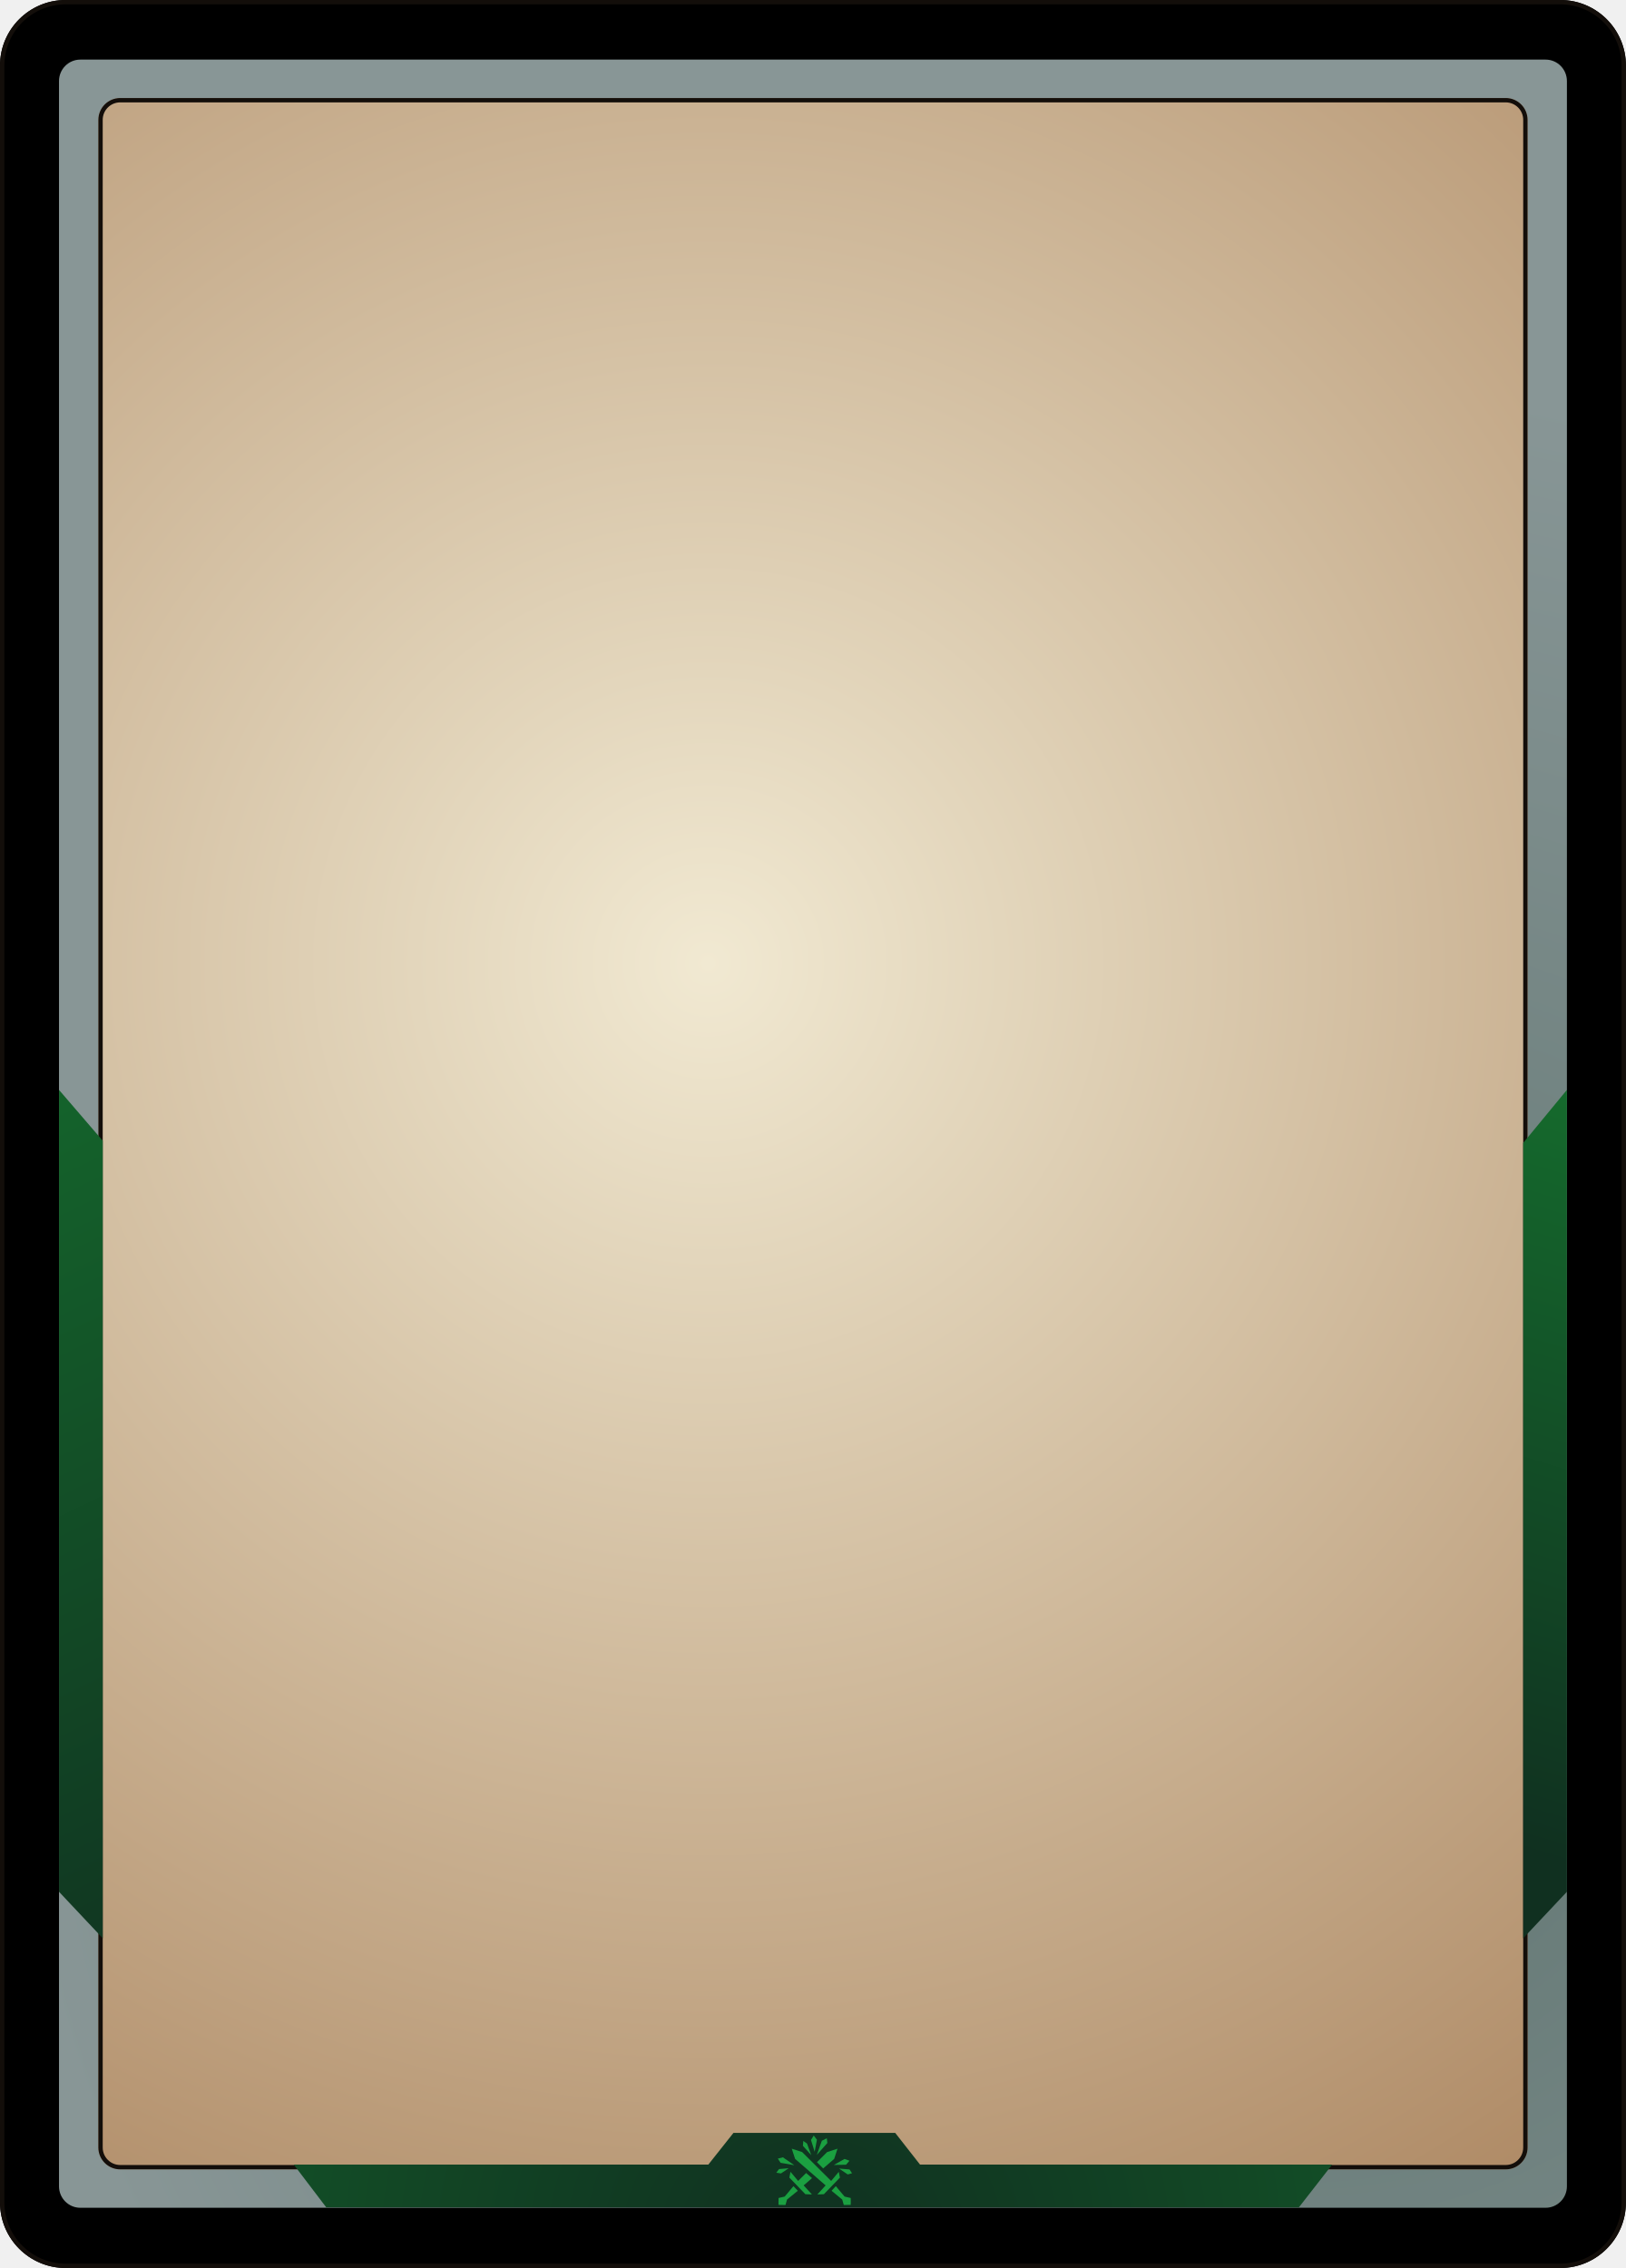
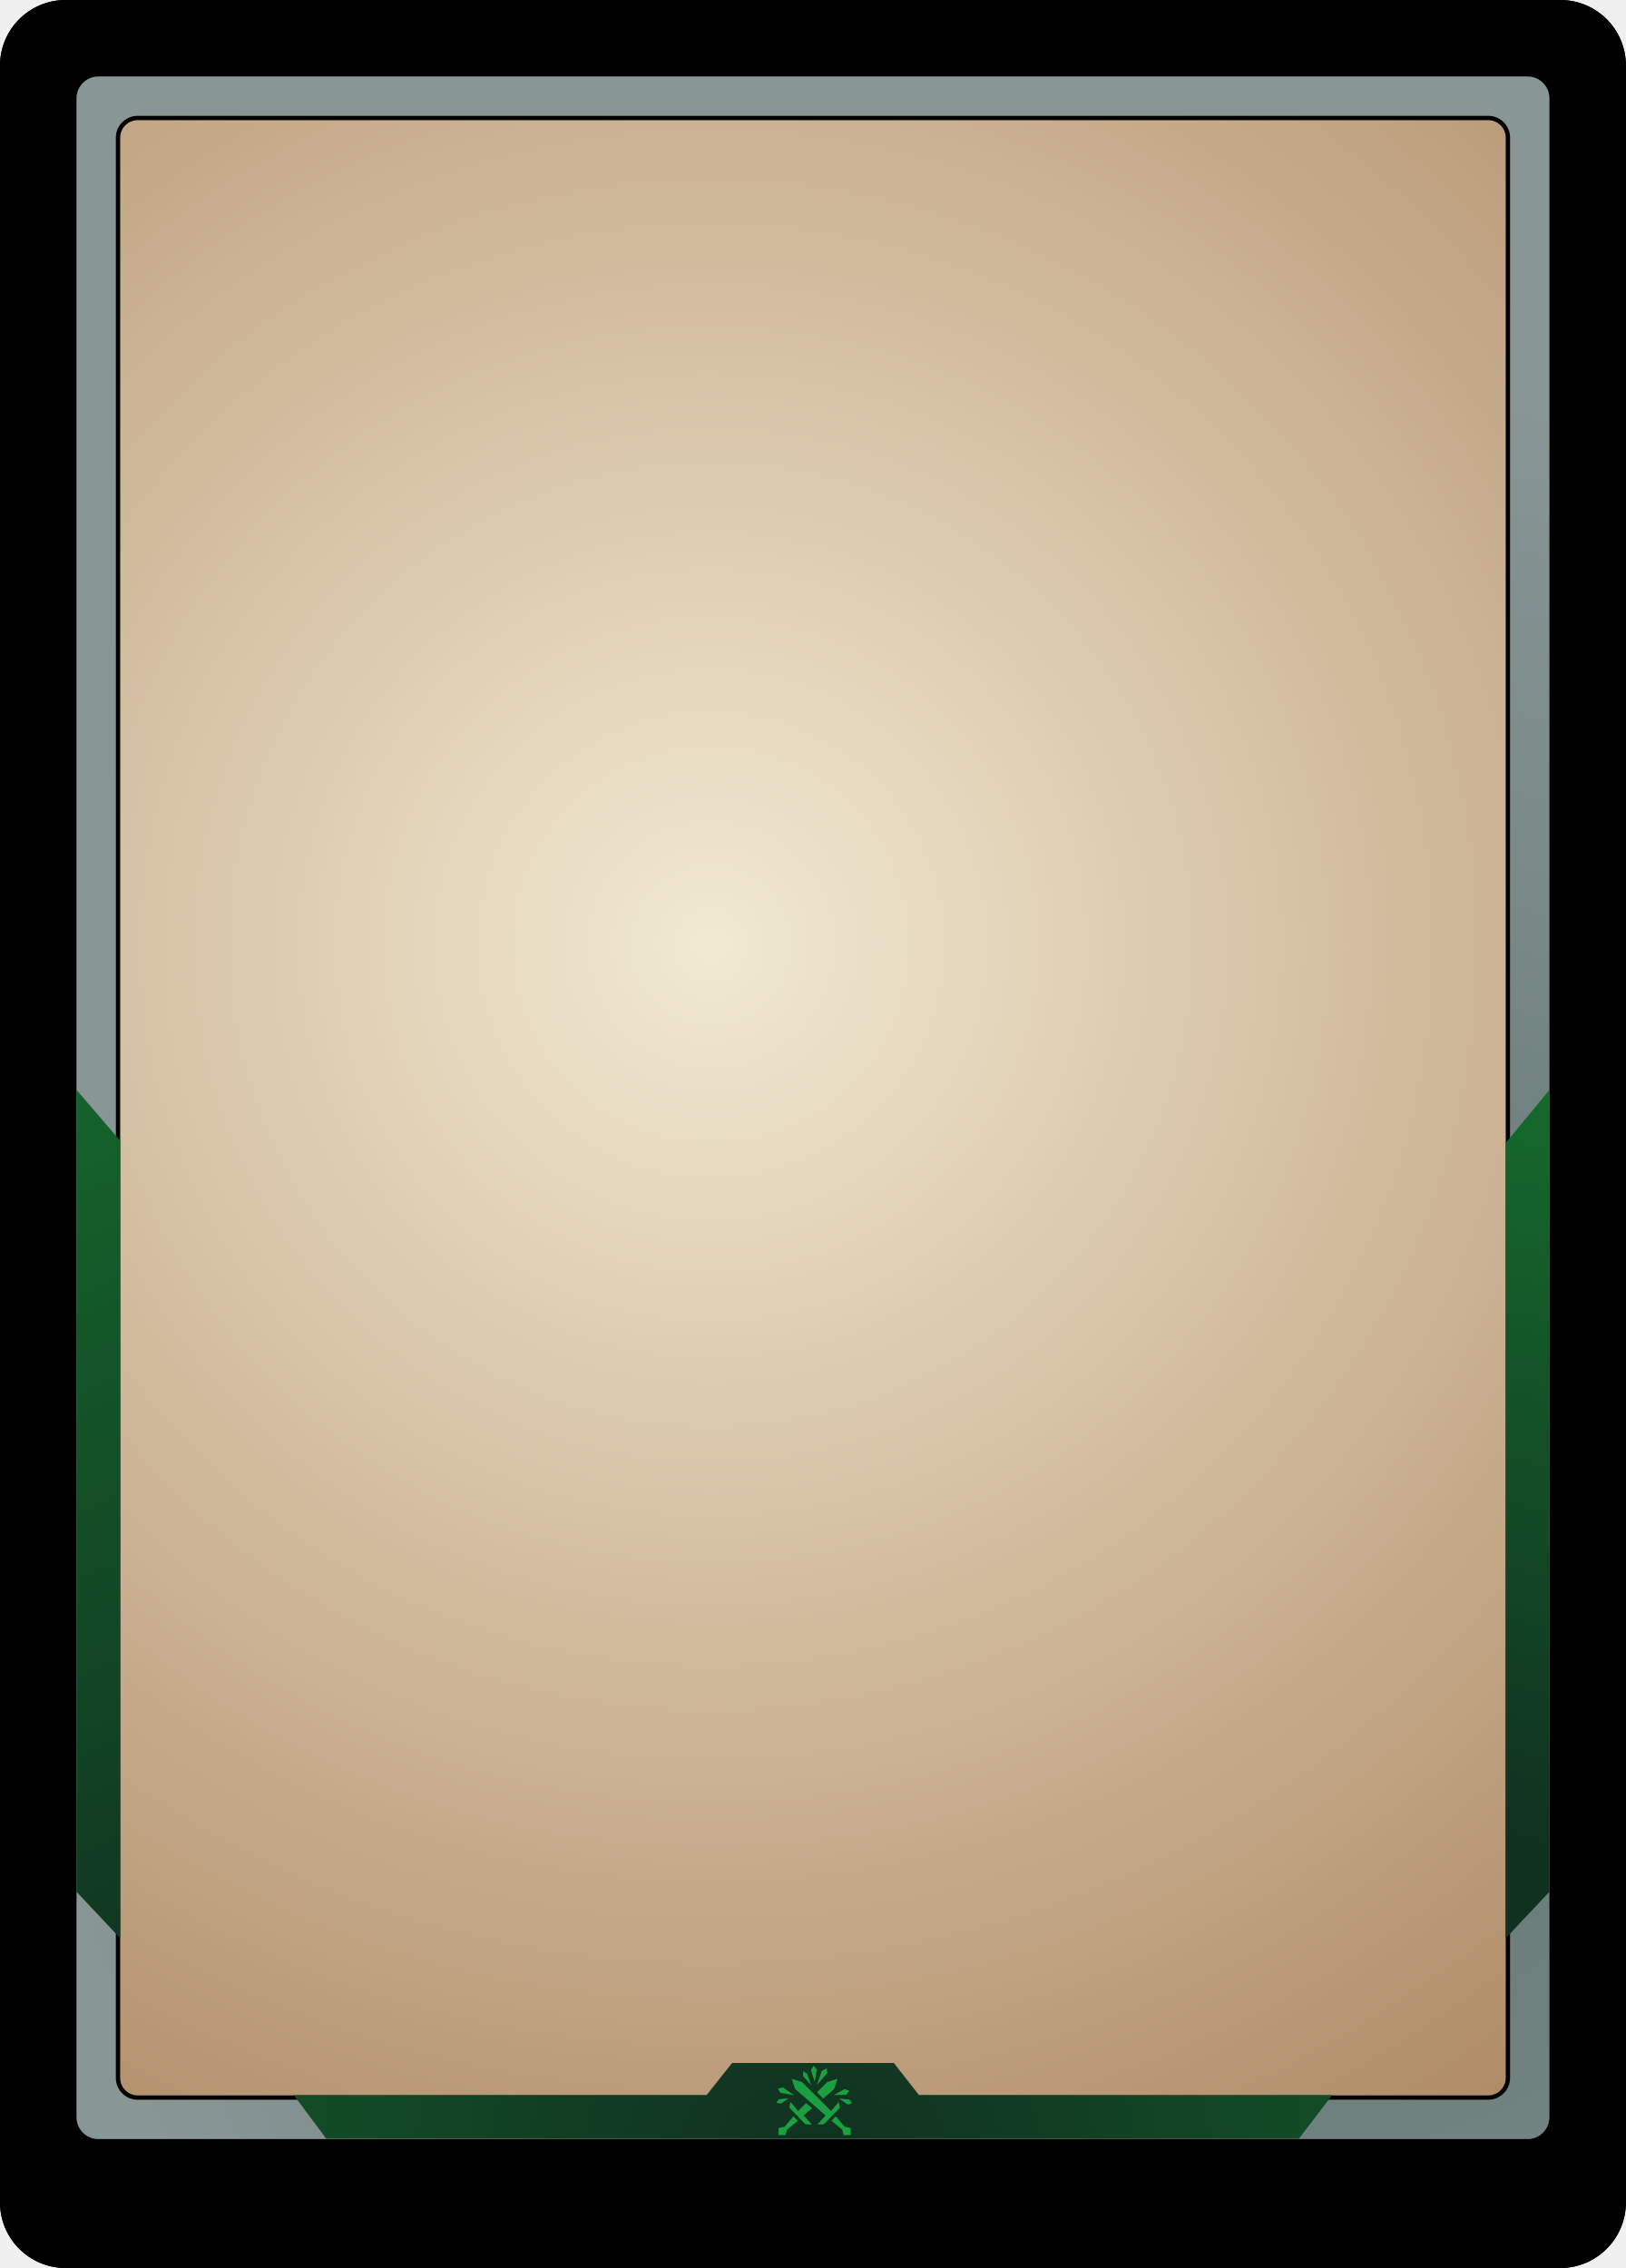
<svg xmlns="http://www.w3.org/2000/svg" viewBox="0 0 744 1038" width="744" height="1038">
  <defs>
-     <clipPath id="alignment-1514708590563123208">
+     <clipPath id="alignment-3298134412154774907">
      <path d="M36,66 C36,49.446 49.446,36 66,36 L750,36 C766.554,36 780,49.446 780,66 L780,1044 C780,1060.554 766.554,1074 750,1074 L66,1074 C49.446,1074 36,1060.554 36,1044 L36,66 Z" fill="#000000" />
    </clipPath>
-     <radialGradient id="10532065360321701588" cx="629.22" cy="800.195" r="591.798" gradientTransform="matrix(0.001449275,0,0,0.00101713,-0.09130435,-0.06436175)">
+     <radialGradient id="15131009975861596955" cx="624.09" cy="778.566" r="571.422" gradientTransform="matrix(0.00148368,0,0,0.001059322,-0.1053412,-0.07521186)">
      <stop stop-color="#5f7470" />
      <stop offset="1" stop-color="#889696" />
    </radialGradient>
-     <radialGradient id="9935921551144529830" cx="360.151" cy="476.898" r="682.273" gradientTransform="matrix(0.001529052,0,0,0.001054852,-0.1238532,-0.08529201)">
+     <radialGradient id="13360826514826506716" cx="361.321" cy="468.33" r="656.523" gradientTransform="matrix(0.001567398,0,0,0.001101322,-0.1394984,-0.09801762)">
      <stop stop-color="#f1e9d2" />
-       <stop offset="0.197" stop-color="#e3d6bc" />
+       <stop offset="0.197" stop-color="#e4d6bc" />
      <stop offset="1" stop-color="#ae8964" />
    </radialGradient>
-     <clipPath id="alignment-18407234825325531937">
-       <path d="M81,90.857 C81,85.339 85.482,80.857 91,80.857 L725,80.857 C730.518,80.857 735,85.339 735,90.857 L735,1018.857 C735,1024.375 730.518,1028.857 725,1028.857 L91,1028.857 C85.482,1028.857 81,1024.375 81,1018.857 L81,90.857 Z" fill="#000000" />
+     <clipPath id="alignment-11284696205553238792">
+       <path d="M89,99 C89,93.482 93.482,89 99,89 L717,89 C722.518,89 727,93.482 727,99 L727,987 C727,992.518 722.518,997 717,997 L99,997 C93.482,997 89,992.518 89,987 L89,99 Z" fill="#000000" />
    </clipPath>
-     <linearGradient id="17389834575361717451" x1="679.139" y1="867.405" x2="779.923" y2="535.946" gradientTransform="matrix(0.05,0,0,0.002575594,-36.65,-1.377943)">
-       <stop stop-color="#103020" />
-       <stop offset="1" stop-color="#156b2d" />
-     </linearGradient>
-     <linearGradient id="957969586890951888" x1="155.019" y1="956.488" x2="-56.244" y2="517.223" gradientTransform="matrix(0.05,0,0,0.002575594,-3.15,-1.377943)">
-       <stop stop-color="#103020" />
-       <stop offset="1" stop-color="#156b2d" />
-     </linearGradient>
-     <radialGradient id="14606078834300626730" cx="407.901" cy="1068.761" r="496.7" gradientTransform="matrix(0.002104452,0,0,0.02934247,-0.3586197,-29.70501)">
+     <linearGradient id="952110621779205381" x1="671.139" y1="867.405" x2="771.923" y2="535.946" gradientTransform="matrix(0.05,0,0,0.002575594,-36.25,-1.377943)">
+       <stop stop-color="#103020" />
+       <stop offset="1" stop-color="#156b2d" />
+     </linearGradient>
+     <linearGradient id="13734824870458406908" x1="163.019" y1="956.488" x2="-48.244" y2="517.223" gradientTransform="matrix(0.05,0,0,0.002575594,-3.55,-1.377943)">
+       <stop stop-color="#103020" />
+       <stop offset="1" stop-color="#156b2d" />
+     </linearGradient>
+     <radialGradient id="9849101654042339604" cx="407.901" cy="1037.694" r="504.922" gradientTransform="matrix(0.002104452,0,0,0.02886467,-0.3586197,-28.29764)">
+       <stop stop-color="#103020" />
+       <stop offset="1" stop-color="#156b2d" />
+     </radialGradient>
+     <mask id="mask-9704159344715121817" mask-type="alpha">
+       <g>
+         <polyline points="10000000,10000000 -10000000,10000000 -10000000,-10000000 10000000,-10000000" fill="#000000" fill-opacity="0" />
+       </g>
+       <g>
+         <g transform="matrix(1,0,0,1,-36,-36.18925)">
+           <path d="M745,535 L745,902 C745,902 725,923.26 725,923.26 C725,923.26 725,559.26 725,559.26 L745,535 Z" fill="url('#952110621779205381')" />
+         </g>
+         <g transform="matrix(1,0,0,1,-36,-36.18925)">
+           <path d="M71,535 C71,535 71,902 71,902 C71,902 91,923.26 91,923.26 C91,923.26 91,558.265 91,558.265 L71,535 Z" fill="url('#13734824870458406908')" />
+         </g>
+         <g transform="matrix(1,0,0,1,-36,-36.18925)">
+           <path d="M370.989,980.356 C370.989,980.356 445.011,980.356 445.011,980.356 C445.011,980.356 453.158,990.76 456.514,995.046 C456.514,995.046 645.593,995.046 645.593,995.046 C645.593,995.046 630.35,1015 630.35,1015 C630.35,1015 185.29,1015 185.29,1015 C185.29,1015 170.41,995.046 170.41,995.046 C170.41,995.046 359.344,995.046 359.344,995.046 C362.741,990.76 370.989,980.356 370.989,980.356 Z" fill="url('#9849101654042339604')" />
+         </g>
+         <g transform="matrix(1,0,0,1,-36,-36.18925)">
+           <g transform="matrix(0.07202418,0,0,0.07202418,373.6996,954.4033)">
+             <g>
+               <g>
+                 <g>
+                   <g>
+                     <g>
+                       <path d="M566.233,482.125 C566.233,482.125 632.194,460.761 632.194,460.761 C632.194,460.761 611.097,525.387 611.097,525.387 C611.097,525.387 541.135,586.18 541.135,586.18 C541.135,586.18 501.629,546.509 501.629,546.509 C501.629,546.509 566.233,482.125 566.233,482.125 C566.233,482.125 566.233,482.125 566.233,482.125 Z" fill="#1ba041" />
+                     </g>
+                   </g>
+                 </g>
+                 <g>
+                   <g>
+                     <g>
+                       <path d="M382.091,665.64 C382.091,665.64 333.504,607.693 333.504,607.693 C333.504,607.693 326.254,644.299 326.254,644.299 C326.254,644.299 428.131,749.886 428.131,749.886 C428.131,749.886 469.825,751.651 469.825,751.651 C469.825,751.651 417.091,693.966 417.091,693.966 C417.091,693.966 470.456,647.596 470.456,647.596 C470.456,647.596 432.645,615.258 432.645,615.258 C432.645,615.258 382.091,665.64 382.091,665.64 C382.091,665.64 382.091,665.64 382.091,665.64 Z" fill="#1ba041" />
+                     </g>
+                   </g>
+                 </g>
+                 <g>
+                   <g>
+                     <g>
+                       <path d="M352.259,698.895 C352.259,698.895 296.813,764.892 296.813,764.892 C296.813,764.892 257.868,773.98 257.868,773.98 C257.868,773.98 256.448,817.576 257.593,817.691 C258.738,817.805 301.711,818.537 301.711,818.537 C301.711,818.537 311.499,783.957 311.499,783.957 C311.499,783.957 380.013,728.003 380.013,728.003 C380.013,728.003 352.259,698.895 352.259,698.895 C352.259,698.895 352.259,698.895 352.259,698.895 Z" fill="#1ba041" />
+                     </g>
+                   </g>
+                 </g>
+               </g>
+               <g>
+                 <g>
+                   <g>
+                     <g>
+                       <path d="M591.744,665.64 C591.744,665.64 407.602,482.125 407.602,482.125 C407.602,482.125 341.641,460.761 341.641,460.761 C341.641,460.761 362.738,525.387 362.738,525.387 C362.738,525.387 556.744,693.966 556.744,693.966 C556.744,693.966 504.01,751.651 504.01,751.651 C504.01,751.651 545.705,749.886 545.705,749.886 C545.705,749.886 647.581,644.299 647.581,644.299 C647.581,644.299 640.331,607.693 640.331,607.693 C640.331,607.693 591.744,665.64 591.744,665.64 C591.744,665.64 591.744,665.64 591.744,665.64 Z" fill="#1ba041" />
+                     </g>
+                   </g>
+                 </g>
+                 <g>
+                   <g>
+                     <g>
+                       <path d="M621.577,698.895 C621.577,698.895 677.022,764.892 677.022,764.892 C677.022,764.892 715.967,773.98 715.967,773.98 C715.967,773.98 717.387,817.576 716.242,817.691 C715.097,817.805 672.124,818.537 672.124,818.537 C672.124,818.537 662.336,783.957 662.336,783.957 C662.336,783.957 594.389,728.058 594.389,728.058 C594.389,728.058 621.577,698.895 621.577,698.895 C621.577,698.895 621.577,698.895 621.577,698.895 Z" fill="#1ba041" />
+                     </g>
+                   </g>
+                 </g>
+               </g>
+               <g>
+                 <g>
+                   <g>
+                     <path d="M465.366,501.632 C465.366,501.632 438.61,428.138 438.61,428.138 C438.61,428.138 414.939,411.633 414.939,411.633 C414.939,411.633 412.351,442.402 412.351,442.402 C412.351,442.402 465.366,501.632 465.366,501.632 C465.366,501.632 465.366,501.632 465.366,501.632 Z" fill="#1ba041" />
+                   </g>
+                 </g>
+               </g>
+               <g>
+                 <g>
+                   <g>
+                     <path d="M608.692,564.14 C608.692,564.14 686.411,562.528 686.411,562.528 C686.411,562.528 708.274,537.192 708.274,537.192 C708.274,537.192 676.846,525.921 676.846,525.921 C676.846,525.921 608.692,564.14 608.692,564.14 C608.692,564.14 608.692,564.14 608.692,564.14 Z" fill="#1ba041" />
+                   </g>
+                 </g>
+               </g>
+               <g>
+                 <g>
+                   <g>
+                     <path d="M487.039,479.989 C487.039,479.989 501.459,403.603 501.459,403.603 C501.459,403.603 481.167,376.993 481.167,376.993 C481.167,376.993 463.668,405.428 463.668,405.428 C463.668,405.428 487.039,479.989 487.039,479.989 C487.039,479.989 487.039,479.989 487.039,479.989 Z" fill="#1ba041" />
+                   </g>
+                 </g>
+               </g>
+               <g>
+                 <g>
+                   <g>
+                     <path d="M642.177,586.949 C642.177,586.949 696.964,624.23 696.964,624.23 C696.964,624.23 724.329,616.967 724.329,616.967 C724.329,616.967 708.63,592.485 708.63,592.485 C708.63,592.485 642.177,586.949 642.177,586.949 C642.177,586.949 642.177,586.949 642.177,586.949 Z" fill="#1ba041" />
+                   </g>
+                 </g>
+               </g>
+               <g>
+                 <g>
+                   <g>
+                     <path d="M322.12,584.917 C322.12,584.917 273.112,617.908 273.112,617.908 C273.112,617.908 243.412,613.298 243.412,613.298 C243.412,613.298 260.692,590.121 260.692,590.121 C260.692,590.121 322.12,584.917 322.12,584.917 C322.12,584.917 322.12,584.917 322.12,584.917 Z" fill="#1ba041" />
+                   </g>
+                 </g>
+               </g>
+               <g>
+                 <g>
+                   <g>
+                     <path d="M500.61,500.211 C500.61,500.211 567.721,424.505 567.721,424.505 C567.721,424.505 564.222,394.397 564.222,394.397 C564.222,394.397 532.654,410.3 532.654,410.3 C532.654,410.3 500.61,500.211 500.61,500.211 C500.61,500.211 500.61,500.211 500.61,500.211 Z" fill="#1ba041" />
+                   </g>
+                 </g>
+               </g>
+               <g>
+                 <g>
+                   <g>
+                     <path d="M357.736,565.702 C357.736,565.702 285.322,515.493 285.322,515.493 C285.322,515.493 252.995,523.877 252.995,523.877 C252.995,523.877 270.618,550.355 270.618,550.355 C270.618,550.355 357.736,565.702 357.736,565.702 C357.736,565.702 357.736,565.702 357.736,565.702 Z" fill="#1ba041" />
+                   </g>
+                 </g>
+               </g>
+             </g>
+           </g>
+         </g>
+       </g>
+     </mask>
+     <linearGradient id="4321937051439323480" x1="671.139" y1="867.405" x2="771.923" y2="535.946" gradientTransform="matrix(0.05,0,0,0.002575594,-36.25,-1.377943)">
+       <stop stop-color="#103020" />
+       <stop offset="1" stop-color="#156b2d" />
+     </linearGradient>
+     <linearGradient id="15743542726556291295" x1="163.019" y1="956.488" x2="-48.244" y2="517.223" gradientTransform="matrix(0.05,0,0,0.002575594,-3.55,-1.377943)">
+       <stop stop-color="#103020" />
+       <stop offset="1" stop-color="#156b2d" />
+     </linearGradient>
+     <radialGradient id="17656646124638663209" cx="407.901" cy="1037.694" r="504.922" gradientTransform="matrix(0.002104452,0,0,0.02886467,-0.3586197,-28.29764)">
      <stop stop-color="#103020" />
      <stop offset="1" stop-color="#156b2d" />
    </radialGradient>
  </defs>
  <g>
+     <rect fill="#ffffff" fill-opacity="0" x="0" y="0" width="744" height="1038" />
    <g>
      <g>
        <g transform="matrix(1,0,0,1,-36,-36)">
          <path d="M36,66 C36,49.446 49.446,36 66,36 L750,36 C766.554,36 780,49.446 780,66 L780,1044 C780,1060.554 766.554,1074 750,1074 L66,1074 C49.446,1074 36,1060.554 36,1044 L36,66 Z" fill="#000000" />
-           <path d="M36,66 C36,49.446 49.446,36 66,36 L750,36 C766.554,36 780,49.446 780,66 L780,1044 C780,1060.554 766.554,1074 750,1074 L66,1074 C49.446,1074 36,1060.554 36,1044 L36,66 Z" clip-path="url(#alignment-1514708590563123208)" fill="none" stroke="#130e0a" stroke-width="4" />
+           <path d="M36,66 C36,49.446 49.446,36 66,36 L750,36 C766.554,36 780,49.446 780,66 L780,1044 C780,1060.554 766.554,1074 750,1074 L66,1074 C49.446,1074 36,1060.554 36,1044 L36,66 Z" clip-path="url(#alignment-3298134412154774907)" fill="none" stroke="#000000" stroke-width="4" />
        </g>
        <g transform="matrix(1,0,0,1,-36,-36)">
-           <g>
-             <path d="M63,73.09 C63,67.676 67.368,63.278 72.746,63.278 L743.254,63.278 C748.632,63.278 753,67.676 753,73.09 L753,1036.624 C753,1042.038 748.632,1046.436 743.254,1046.436 L72.746,1046.436 C67.368,1046.436 63,1042.038 63,1036.624 L63,73.09 Z" fill="url('#10532065360321701588')" />
-           </g>
-           <g>
-             <path d="M81,90.857 C81,85.339 85.482,80.857 91,80.857 L725,80.857 C730.518,80.857 735,85.339 735,90.857 L735,1018.857 C735,1024.375 730.518,1028.857 725,1028.857 L91,1028.857 C85.482,1028.857 81,1024.375 81,1018.857 L81,90.857 Z" fill="url('#9935921551144529830')" />
-             <path d="M81,90.857 C81,85.339 85.482,80.857 91,80.857 L725,80.857 C730.518,80.857 735,85.339 735,90.857 L735,1018.857 C735,1024.375 730.518,1028.857 725,1028.857 L91,1028.857 C85.482,1028.857 81,1024.375 81,1018.857 L81,90.857 Z" clip-path="url(#alignment-18407234825325531937)" fill="none" stroke="#130e0a" stroke-width="4" />
-           </g>
+           <path d="M71,81 C71,75.482 75.482,71 81,71 L735,71 C740.518,71 745,75.482 745,81 L745,1005 C745,1010.518 740.518,1015 735,1015 L81,1015 C75.482,1015 71,1010.518 71,1005 L71,81 Z" fill="url('#15131009975861596955')" />
+         </g>
+         <g transform="matrix(1,0,0,1,-36,-36)">
+           <path d="M89,99 C89,93.482 93.482,89 99,89 L717,89 C722.518,89 727,93.482 727,99 L727,987 C727,992.518 722.518,997 717,997 L99,997 C93.482,997 89,992.518 89,987 L89,99 Z" fill="url('#13360826514826506716')" />
+           <path d="M89,99 C89,93.482 93.482,89 99,89 L717,89 C722.518,89 727,93.482 727,99 L727,987 C727,992.518 722.518,997 717,997 L99,997 C93.482,997 89,992.518 89,987 L89,99 Z" clip-path="url(#alignment-11284696205553238792)" fill="none" stroke="#000000" stroke-width="4" />
        </g>
      </g>
      <g>
        <g>
-           <g transform="matrix(1,0,0,1,-36,-36.18925)">
-             <path d="M753,535 L753,902 C753,902 733,923.26 733,923.26 C733,923.26 733,559.26 733,559.26 L753,535 Z" fill="url('#17389834575361717451')" />
-           </g>
-           <g transform="matrix(1,0,0,1,-36,-36.18925)">
-             <path d="M63,535 C63,535 63,902 63,902 C63,902 83,923.26 83,923.26 C83,923.26 83,558.265 83,558.265 L63,535 Z" fill="url('#957969586890951888')" />
-           </g>
-           <g transform="matrix(1,0,0,1,-36,-36.18925)">
-             <path d="M360.124,1026.857 C360.124,1026.857 170.41,1026.857 170.41,1026.857 C170.41,1026.857 185.29,1046.436 185.29,1046.436 C185.29,1046.436 630.35,1046.436 630.35,1046.436 C630.35,1046.436 645.593,1026.857 645.593,1026.857 C645.593,1026.857 456.996,1026.857 456.996,1026.857 C456.996,1026.857 445.64,1012.356 445.64,1012.356 C445.64,1012.356 371.619,1012.356 371.619,1012.356 C371.619,1012.356 360.124,1026.857 360.124,1026.857 Z" fill="url('#14606078834300626730')" />
-           </g>
-           <g transform="matrix(1,0,0,1,-36,-36.18925)">
-             <g transform="matrix(0.07202418,0,0,0.07202418,373.6996,986.4033)">
-               <g>
-                 <g>
-                   <g>
-                     <g>
-                       <g>
-                         <path d="M566.233,482.125 C566.233,482.125 632.194,460.761 632.194,460.761 C632.194,460.761 611.097,525.387 611.097,525.387 C611.097,525.387 541.135,586.18 541.135,586.18 C541.135,586.18 501.629,546.509 501.629,546.509 C501.629,546.509 566.233,482.125 566.233,482.125 C566.233,482.125 566.233,482.125 566.233,482.125 Z" fill="#1aa040" />
+           <polyline points="10000000,10000000 -10000000,10000000 -10000000,-10000000 10000000,-10000000" fill="#000000" fill-opacity="0" />
+         </g>
+         <g>
+           <g transform="matrix(1,0,0,1,-36,-36.18925)">
+             <path d="M745,535 L745,902 C745,902 725,923.26 725,923.26 C725,923.26 725,559.26 725,559.26 L745,535 Z" fill="url('#4321937051439323480')" />
+           </g>
+           <g transform="matrix(1,0,0,1,-36,-36.18925)">
+             <path d="M71,535 C71,535 71,902 71,902 C71,902 91,923.26 91,923.26 C91,923.26 91,558.265 91,558.265 L71,535 Z" fill="url('#15743542726556291295')" />
+           </g>
+           <g transform="matrix(1,0,0,1,-36,-36.18925)">
+             <path d="M370.989,980.356 C370.989,980.356 445.011,980.356 445.011,980.356 C445.011,980.356 453.158,990.76 456.514,995.046 C456.514,995.046 645.593,995.046 645.593,995.046 C645.593,995.046 630.35,1015 630.35,1015 C630.35,1015 185.29,1015 185.29,1015 C185.29,1015 170.41,995.046 170.41,995.046 C170.41,995.046 359.344,995.046 359.344,995.046 C362.741,990.76 370.989,980.356 370.989,980.356 Z" fill="url('#17656646124638663209')" />
+           </g>
+           <g transform="matrix(1,0,0,1,-36,-36.18925)">
+             <g transform="matrix(0.07202418,0,0,0.07202418,373.6996,954.4033)">
+               <g>
+                 <g>
+                   <g>
+                     <g>
+                       <g>
+                         <path d="M566.233,482.125 C566.233,482.125 632.194,460.761 632.194,460.761 C632.194,460.761 611.097,525.387 611.097,525.387 C611.097,525.387 541.135,586.18 541.135,586.18 C541.135,586.18 501.629,546.509 501.629,546.509 C501.629,546.509 566.233,482.125 566.233,482.125 C566.233,482.125 566.233,482.125 566.233,482.125 Z" fill="#1ba041" />
                      </g>
                    </g>
                  </g>
                  <g>
                    <g>
                      <g>
                        <path d="M382.091,665.64 C382.091,665.64 333.504,607.693 333.504,607.693 C333.504,607.693 326.254,644.299 326.254,644.299 C326.254,644.299 428.131,749.886 428.131,749.886 C428.131,749.886 469.825,751.651 469.825,751.651 C469.825,751.651 417.091,693.966 417.091,693.966 C417.091,693.966 470.456,647.596 470.456,647.596 C470.456,647.596 432.645,615.258 432.645,615.258 C432.645,615.258 382.091,665.64 382.091,665.64 C382.091,665.64 382.091,665.64 382.091,665.64 Z" fill="#1ba041" />
                      </g>
                    </g>
                  </g>
                  <g>
                    <g>
                      <g>
                        <path d="M352.259,698.895 C352.259,698.895 296.813,764.892 296.813,764.892 C296.813,764.892 257.868,773.98 257.868,773.98 C257.868,773.98 256.448,817.576 257.593,817.691 C258.738,817.805 301.711,818.537 301.711,818.537 C301.711,818.537 311.499,783.957 311.499,783.957 C311.499,783.957 380.013,728.003 380.013,728.003 C380.013,728.003 352.259,698.895 352.259,698.895 C352.259,698.895 352.259,698.895 352.259,698.895 Z" fill="#1ba041" />
                      </g>
                    </g>
                  </g>
                </g>
                <g>
                  <g>
                    <g>
                      <g>
                        <path d="M591.744,665.64 C591.744,665.64 407.602,482.125 407.602,482.125 C407.602,482.125 341.641,460.761 341.641,460.761 C341.641,460.761 362.738,525.387 362.738,525.387 C362.738,525.387 556.744,693.966 556.744,693.966 C556.744,693.966 504.01,751.651 504.01,751.651 C504.01,751.651 545.705,749.886 545.705,749.886 C545.705,749.886 647.581,644.299 647.581,644.299 C647.581,644.299 640.331,607.693 640.331,607.693 C640.331,607.693 591.744,665.64 591.744,665.64 C591.744,665.64 591.744,665.64 591.744,665.64 Z" fill="#1ba041" />
                      </g>
                    </g>
                  </g>
                  <g>
                    <g>
                      <g>
                        <path d="M621.577,698.895 C621.577,698.895 677.022,764.892 677.022,764.892 C677.022,764.892 715.967,773.98 715.967,773.98 C715.967,773.98 717.387,817.576 716.242,817.691 C715.097,817.805 672.124,818.537 672.124,818.537 C672.124,818.537 662.336,783.957 662.336,783.957 C662.336,783.957 594.389,728.058 594.389,728.058 C594.389,728.058 621.577,698.895 621.577,698.895 C621.577,698.895 621.577,698.895 621.577,698.895 Z" fill="#1ba041" />
                      </g>
                    </g>
                  </g>
                </g>
                <g>
                  <g>
                    <g>
                      <path d="M465.366,501.632 C465.366,501.632 438.61,428.138 438.61,428.138 C438.61,428.138 414.939,411.633 414.939,411.633 C414.939,411.633 412.351,442.402 412.351,442.402 C412.351,442.402 465.366,501.632 465.366,501.632 C465.366,501.632 465.366,501.632 465.366,501.632 Z" fill="#1ba041" />
                    </g>
                  </g>
                </g>
                <g>
                  <g>
                    <g>
                      <path d="M608.692,564.14 C608.692,564.14 686.411,562.528 686.411,562.528 C686.411,562.528 708.274,537.192 708.274,537.192 C708.274,537.192 676.846,525.921 676.846,525.921 C676.846,525.921 608.692,564.14 608.692,564.14 C608.692,564.14 608.692,564.14 608.692,564.14 Z" fill="#1ba041" />
                    </g>
                  </g>
                </g>
                <g>
                  <g>
                    <g>
                      <path d="M487.039,479.989 C487.039,479.989 501.459,403.603 501.459,403.603 C501.459,403.603 481.167,376.993 481.167,376.993 C481.167,376.993 463.668,405.428 463.668,405.428 C463.668,405.428 487.039,479.989 487.039,479.989 C487.039,479.989 487.039,479.989 487.039,479.989 Z" fill="#1ba041" />
                    </g>
                  </g>
                </g>
                <g>
                  <g>
                    <g>
                      <path d="M642.177,586.949 C642.177,586.949 696.964,624.23 696.964,624.23 C696.964,624.23 724.329,616.967 724.329,616.967 C724.329,616.967 708.63,592.485 708.63,592.485 C708.63,592.485 642.177,586.949 642.177,586.949 C642.177,586.949 642.177,586.949 642.177,586.949 Z" fill="#1ba041" />
                    </g>
                  </g>
                </g>
                <g>
                  <g>
                    <g>
                      <path d="M322.12,584.917 C322.12,584.917 273.112,617.908 273.112,617.908 C273.112,617.908 243.412,613.298 243.412,613.298 C243.412,613.298 260.692,590.121 260.692,590.121 C260.692,590.121 322.12,584.917 322.12,584.917 C322.12,584.917 322.12,584.917 322.12,584.917 Z" fill="#1ba041" />
                    </g>
                  </g>
                </g>
                <g>
                  <g>
                    <g>
                      <path d="M500.61,500.211 C500.61,500.211 567.721,424.505 567.721,424.505 C567.721,424.505 564.222,394.397 564.222,394.397 C564.222,394.397 532.654,410.3 532.654,410.3 C532.654,410.3 500.61,500.211 500.61,500.211 C500.61,500.211 500.61,500.211 500.61,500.211 Z" fill="#1ba041" />
                    </g>
                  </g>
                </g>
                <g>
                  <g>
                    <g>
                      <path d="M357.736,565.702 C357.736,565.702 285.322,515.493 285.322,515.493 C285.322,515.493 252.995,523.877 252.995,523.877 C252.995,523.877 270.618,550.355 270.618,550.355 C270.618,550.355 357.736,565.702 357.736,565.702 C357.736,565.702 357.736,565.702 357.736,565.702 Z" fill="#1ba041" />
                    </g>
                  </g>
                </g>
              </g>
            </g>
          </g>
        </g>
+       </g>
+       <g mask="url(#mask-9704159344715121817)" />
+       <g>
+         <polyline points="10000000,10000000 -10000000,10000000 -10000000,-10000000 10000000,-10000000" fill="#000000" fill-opacity="0" />
      </g>
    </g>
  </g>
</svg>
